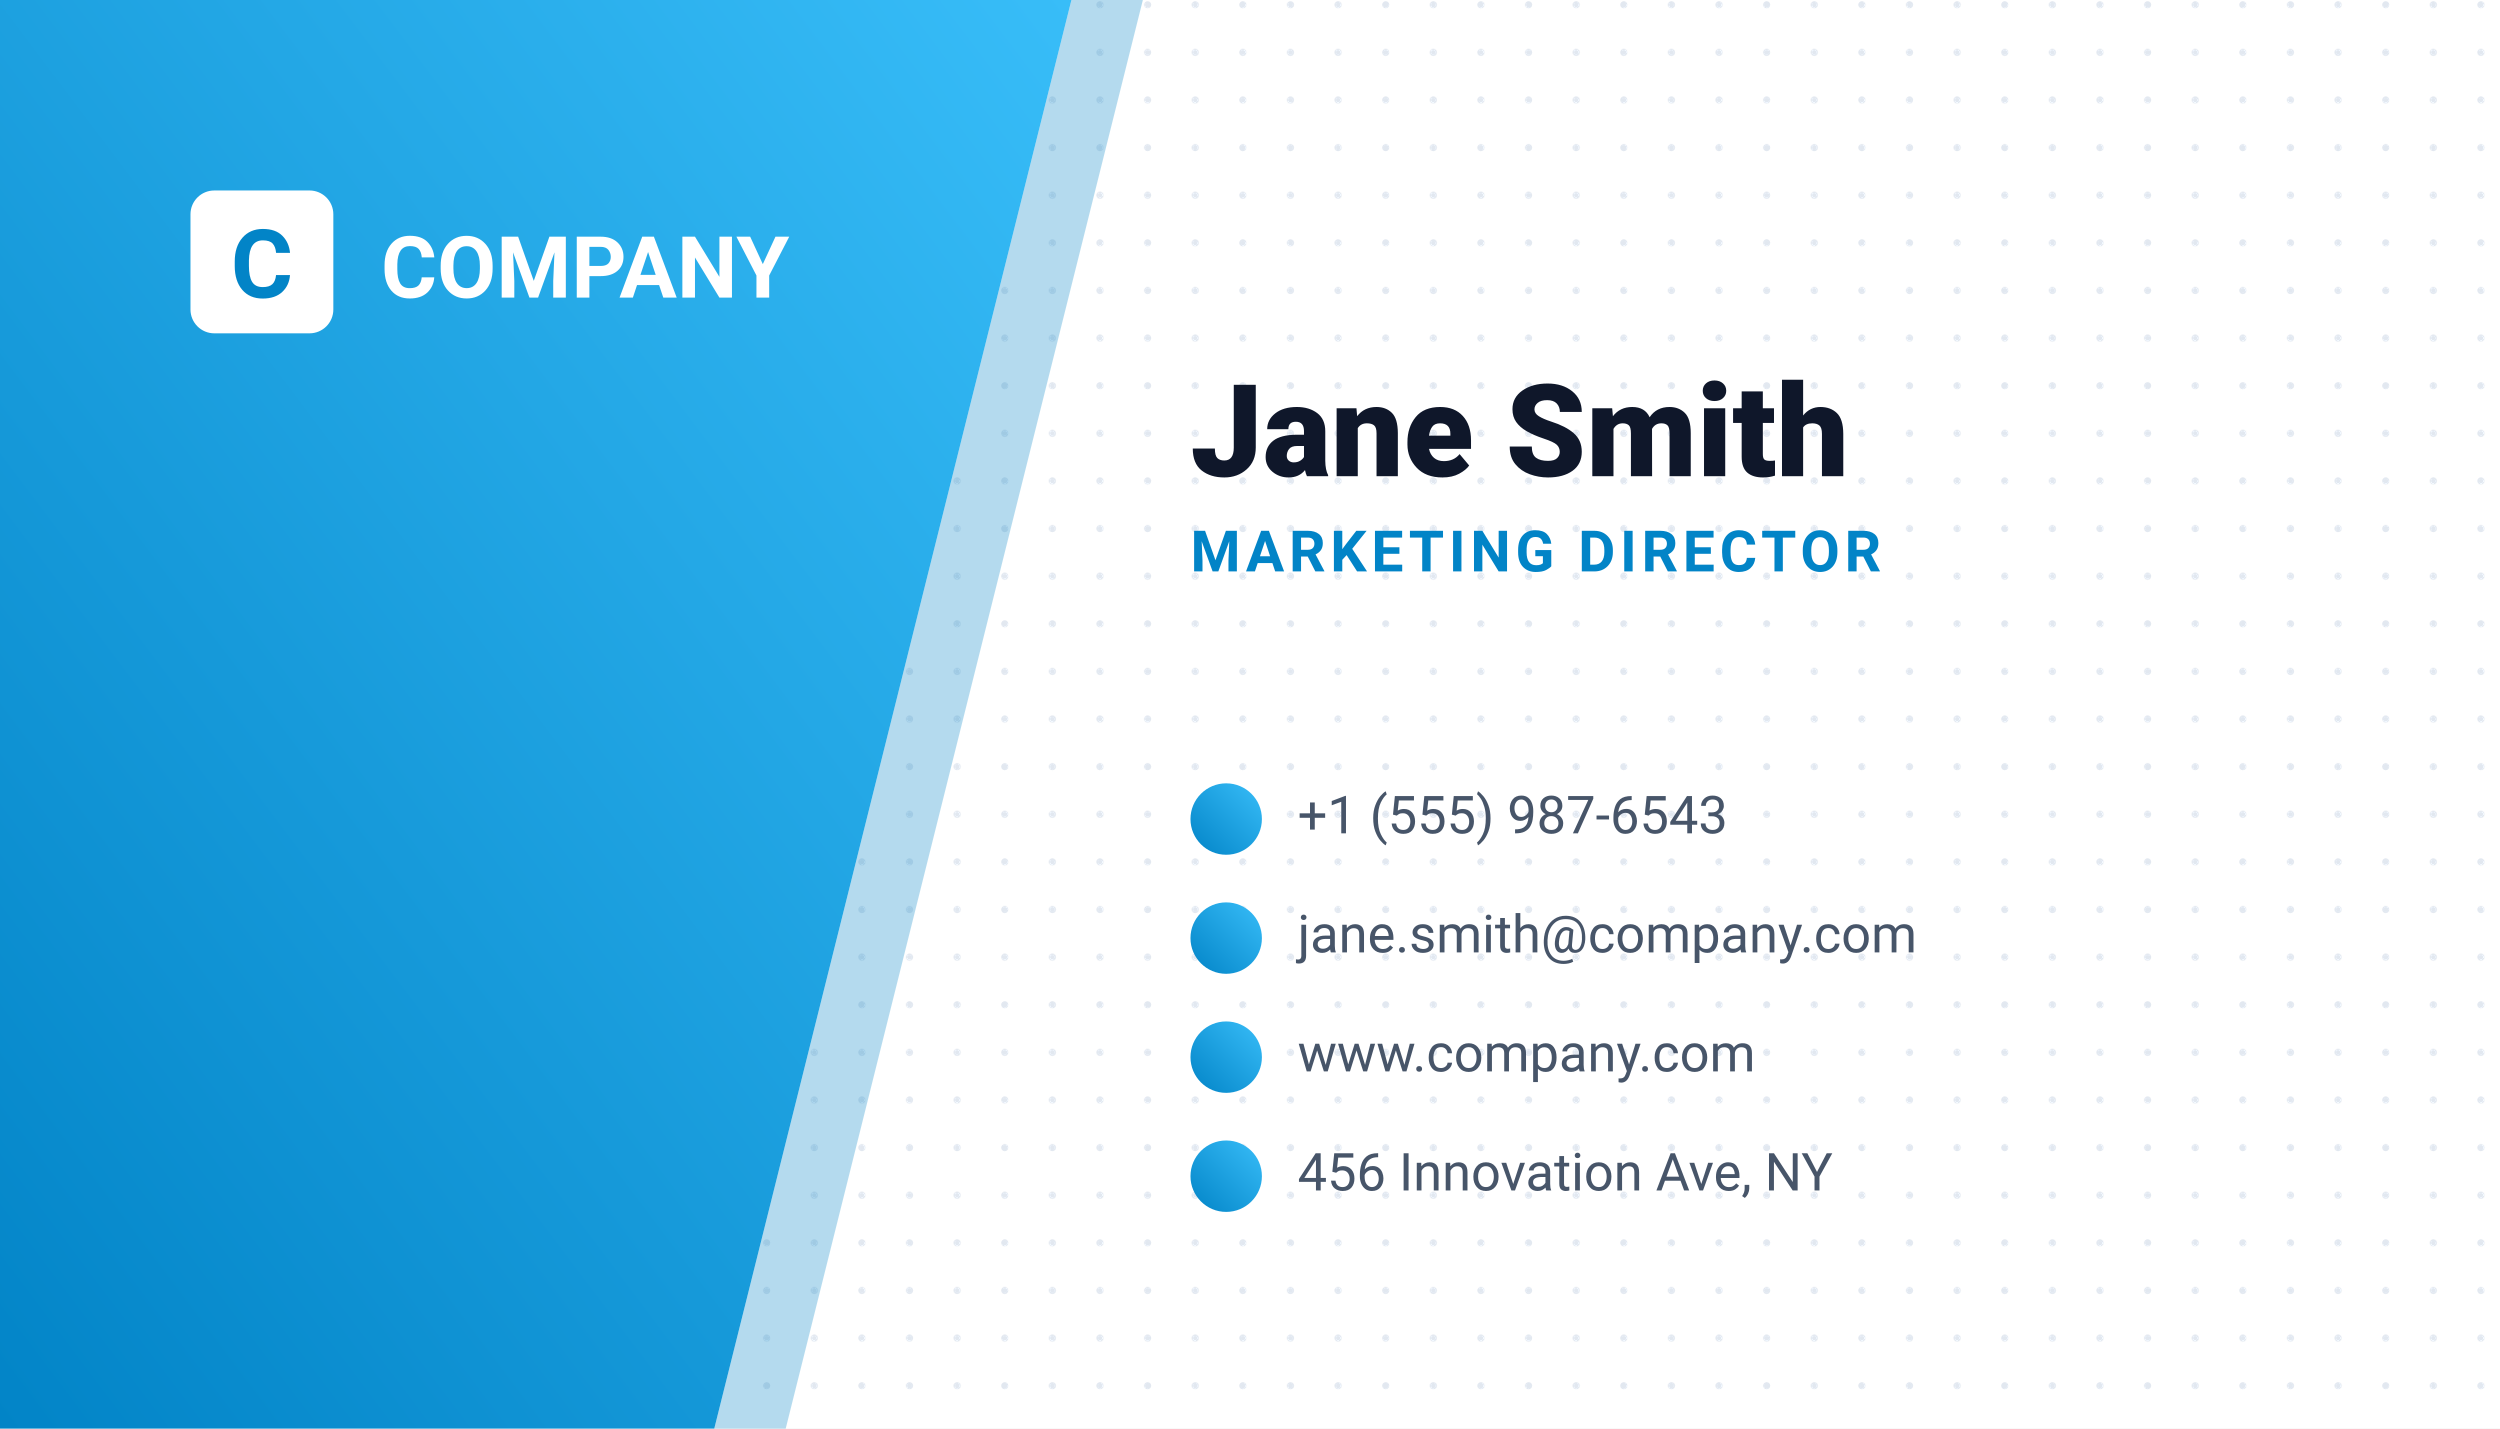
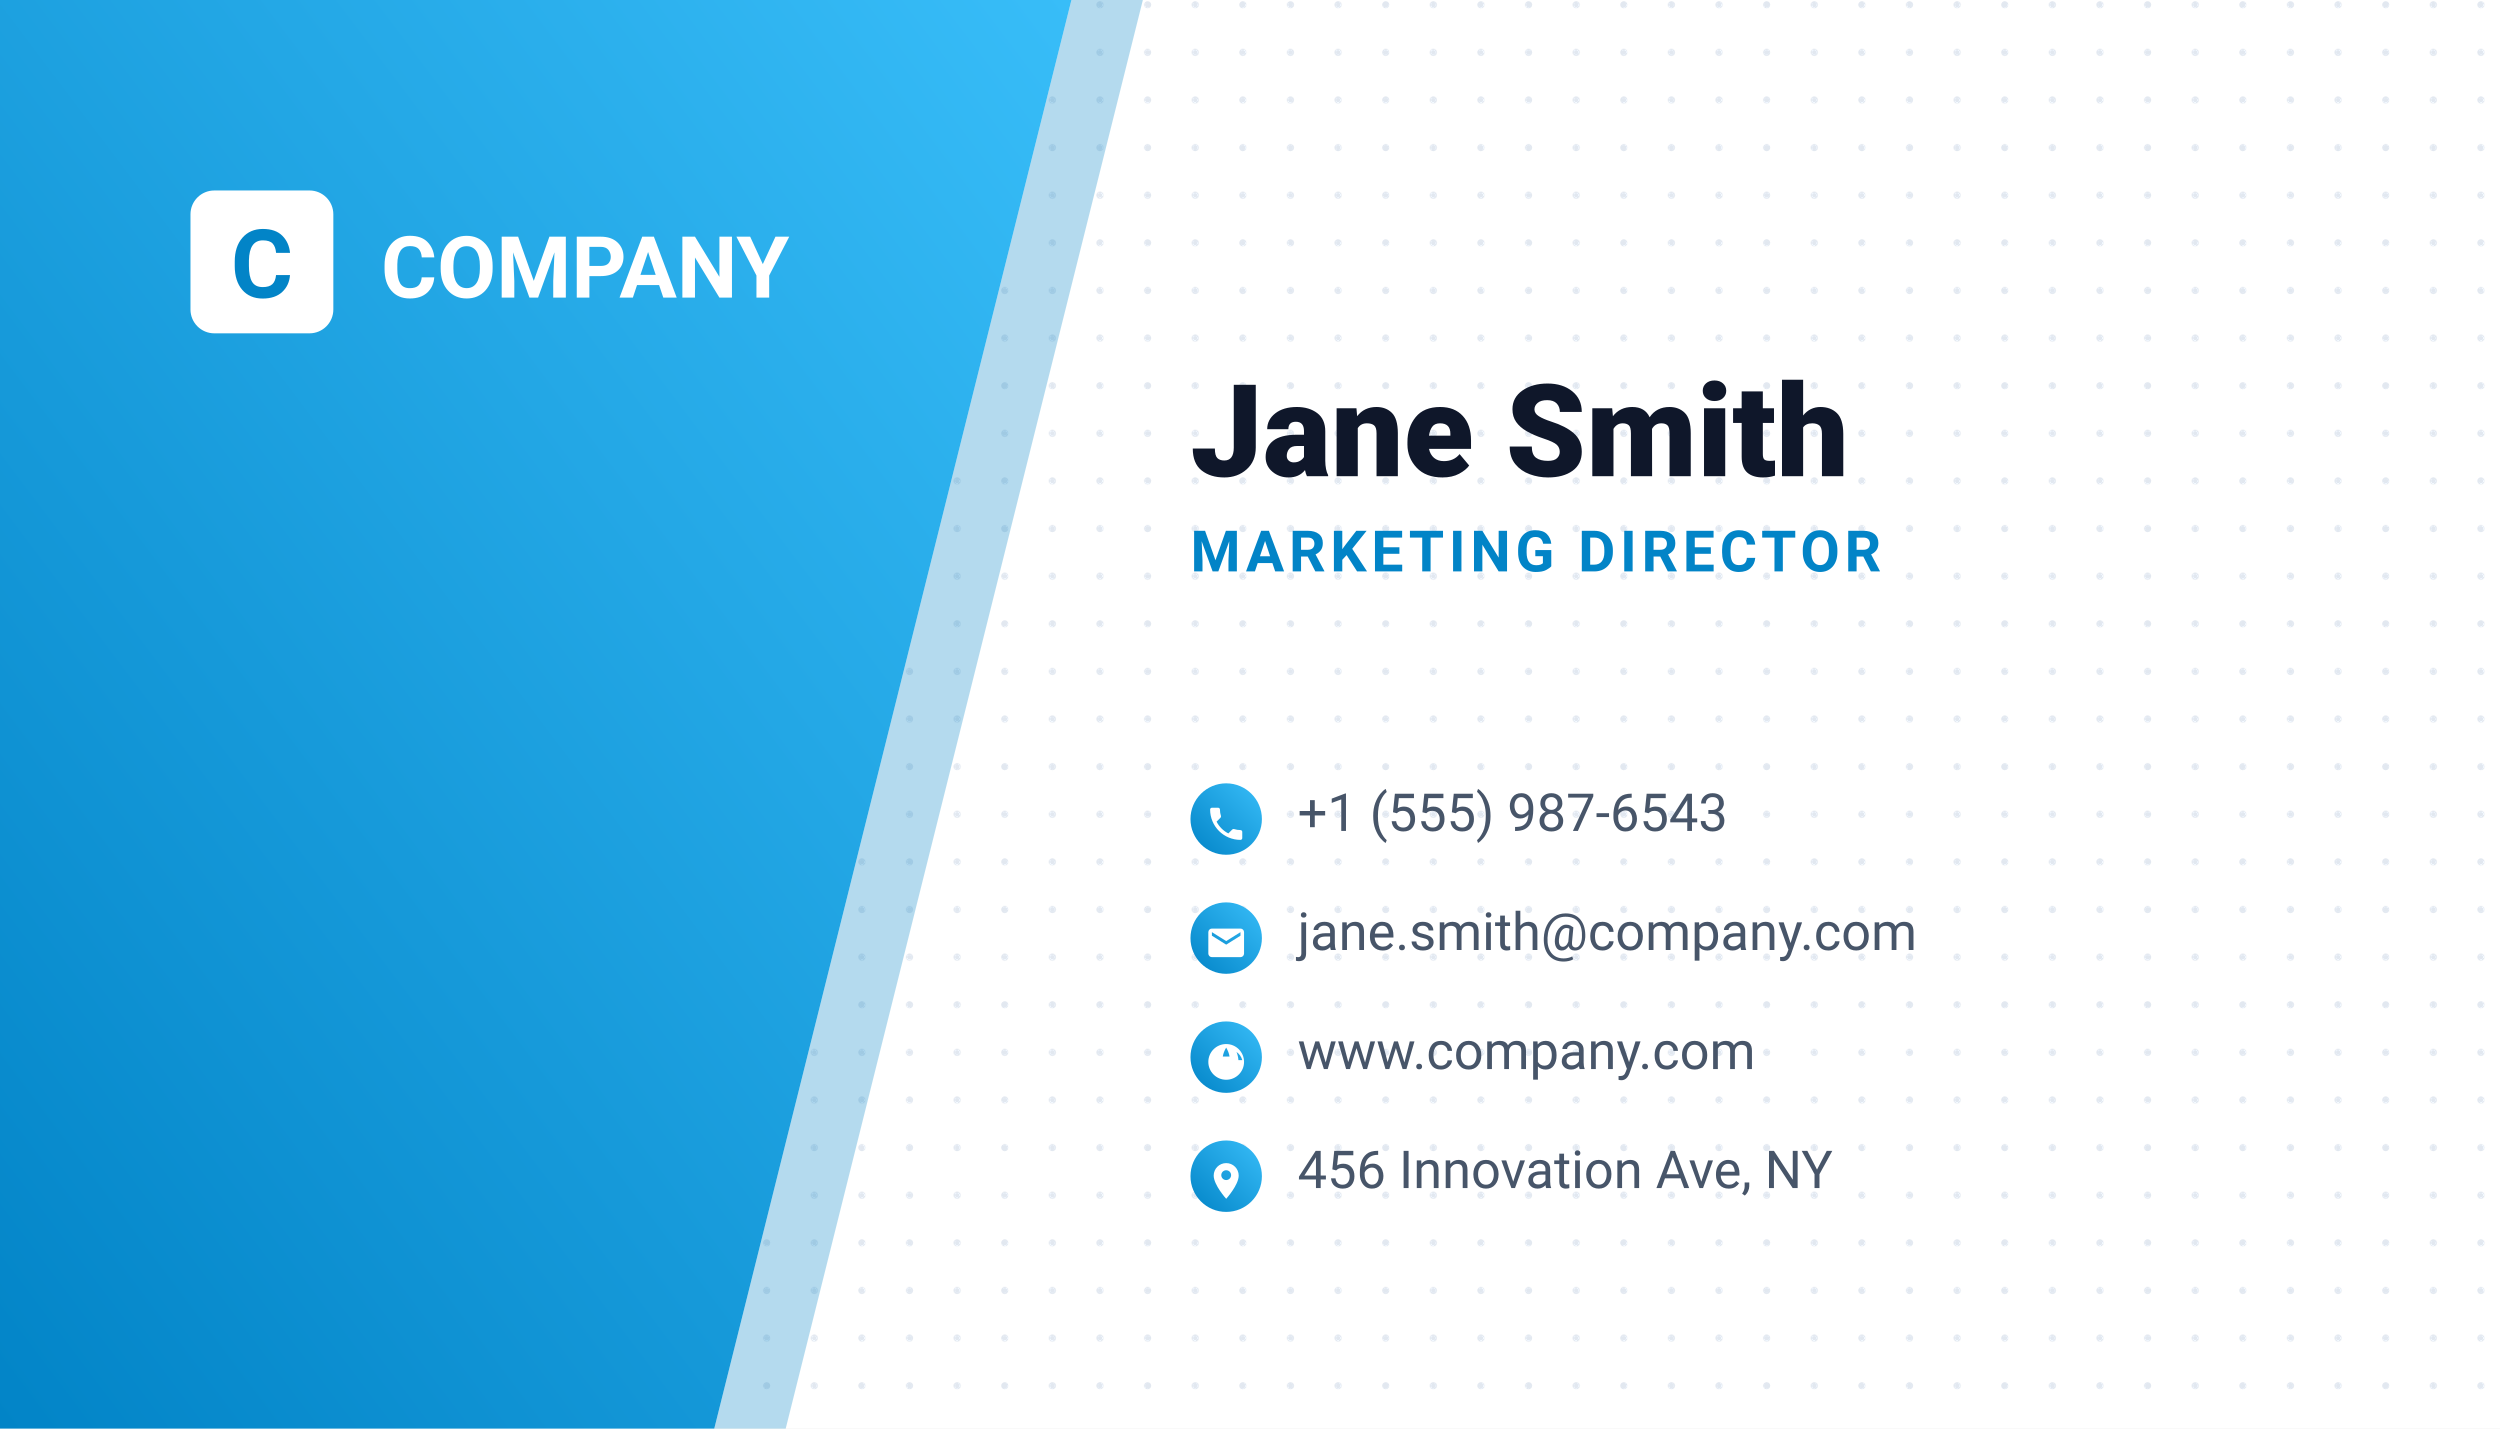
<svg xmlns="http://www.w3.org/2000/svg" viewBox="0 0 1050 600" style="font-family: 'Segoe UI', Roboto, Helvetica, sans-serif;">
  <defs>
    <linearGradient id="corp-gradient" x1="0%" y1="100%" x2="100%" y2="0%">
      <stop offset="0%" stop-color="#0284C7" />
      <stop offset="100%" stop-color="#38BDF8" />
    </linearGradient>
    <pattern id="dot-pattern" x="0" y="0" width="20" height="20" patternUnits="userSpaceOnUse">
      <circle cx="2" cy="2" r="1.5" fill="#E2E8F0" />
    </pattern>
-     <pattern id="dot-pattern-light" x="0" y="0" width="20" height="20" patternUnits="userSpaceOnUse">
-       <circle cx="2" cy="2" r="1.5" fill="#FFFFFF" opacity="0.2" />
-     </pattern>
+     <symbol id="print8-icon-phone" viewBox="0 0 24 24">
+       <path fill="currentColor" d="M6.62 10.79a15.05 15.05 0 006.59 6.59l2.2-2.2c.27-.27.67-.36 1.02-.24 1.12.37 2.33.57 3.57.57.55 0 1 .45 1 1V20c0 .55-.45 1-1 1-9.39 0-17-7.61-17-17 0-.55.45-1 1-1h3.5c.55 0 1 .45 1 1 0 1.25.2 2.45.57 3.57.11.35.03.74-.25 1.02l-2.2 2.2z" />
+     </symbol>
+     <symbol id="print8-icon-email" viewBox="0 0 24 24">
+       <path fill="currentColor" d="M20 4H4c-1.1 0-2 .9-2 2v12c0 1.1.9 2 2 2h16c1.1 0 2-.9 2-2V6c0-1.1-.9-2-2-2zm0 4-8 5-8-5V6l8 5 8-5v2z" />
+     </symbol>
+     <symbol id="print8-icon-web" viewBox="0 0 24 24">
+       <path fill="currentColor" d="M12 2a10 10 0 100 20 10 10 0 000-20zm9 9h-2.15a15.3 15.3 0 00-1.07-4.58A8.03 8.03 0 0121 11zM12 4c.9 1.5 1.62 3.26 1.88 5H10.1c.26-1.74.98-3.5 1.88-5z" />
+     </symbol>
+     <symbol id="print8-icon-location" viewBox="0 0 24 24">
+       <path fill="currentColor" d="M12 2C8.13 2 5 5.13 5 9c0 5.25 7 13 7 13s7-7.75 7-13c0-3.87-3.13-7-7-7zm0 9.5A2.5 2.5 0 1112 6a2.5 2.5 0 010 5.5z" />
+     </symbol>
  </defs>
  <rect width="1050" height="600" fill="#FFFFFF" />
  <rect width="1050" height="600" fill="url(#dot-pattern)" />
  <polygon points="0,0 450,0 300,600 0,600" fill="url(#corp-gradient)" />
  <polygon points="450,0 480,0 330,600 300,600" fill="#0284C7" opacity="0.3" />
-   <rect x="80" y="80" width="60" height="60" rx="10" fill="#FFF" />
-   <text x="110" y="125" fill="#0284C7" font-size="40" font-weight="bold" text-anchor="middle">C</text>
+   <g id="print8-logo-front">
+     <rect x="80" y="80" width="60" height="60" rx="10" fill="#FFF" data-print8-logo-hide-with-image="true" />
+     <text x="110" y="125" fill="#0284C7" font-size="40" font-weight="bold" text-anchor="middle">C</text>
+   </g>
  <text x="160" y="125" fill="#FFF" font-size="36" font-weight="bold">COMPANY</text>
  <text x="500" y="200" fill="#0F172A" font-size="54" font-weight="900">Jane Smith</text>
  <text x="500" y="240" fill="#0284C7" font-size="24" font-weight="bold" letter-spacing="2">MARKETING DIRECTOR</text>
  <g transform="translate(500, 350)">
-     <circle cx="15" cy="-6" r="15" fill="url(#corp-gradient)" />
-     <text x="45" y="0" fill="#475569" font-size="22">+1 (555) 987-6543</text>
-     <circle cx="15" cy="44" r="15" fill="url(#corp-gradient)" />
-     <text x="45" y="50" fill="#475569" font-size="22">jane.smith@company.com</text>
-     <circle cx="15" cy="94" r="15" fill="url(#corp-gradient)" />
-     <text x="45" y="100" fill="#475569" font-size="22">www.company.com</text>
-     <circle cx="15" cy="144" r="15" fill="url(#corp-gradient)" />
-     <text x="45" y="150" fill="#475569" font-size="22">456 Innovation Ave, NY</text>
+     <g transform="translate(0, -6)">
+       <circle cx="15" cy="0" r="15" fill="url(#corp-gradient)" />
+       <g transform="translate(6, -7)" color="#FFFFFF">
+         <use href="#print8-icon-phone" width="18" height="18" />
+       </g>
+       <text x="45" y="5" fill="#475569" font-size="22">+1 (555) 987-6543</text>
+     </g>
+     <g transform="translate(0, 44)">
+       <circle cx="15" cy="0" r="15" fill="url(#corp-gradient)" />
+       <g transform="translate(6, -7)" color="#FFFFFF">
+         <use href="#print8-icon-email" width="18" height="18" />
+       </g>
+       <text x="45" y="5" fill="#475569" font-size="22">jane.smith@company.com</text>
+     </g>
+     <g transform="translate(0, 94)">
+       <circle cx="15" cy="0" r="15" fill="url(#corp-gradient)" />
+       <g transform="translate(6, -7)" color="#FFFFFF">
+         <use href="#print8-icon-web" width="18" height="18" />
+       </g>
+       <text x="45" y="5" fill="#475569" font-size="22">www.company.com</text>
+     </g>
+     <g transform="translate(0, 144)">
+       <circle cx="15" cy="0" r="15" fill="url(#corp-gradient)" />
+       <g transform="translate(6, -7)" color="#FFFFFF">
+         <use href="#print8-icon-location" width="18" height="18" />
+       </g>
+       <text x="45" y="5" fill="#475569" font-size="22">456 Innovation Ave, NY</text>
+     </g>
  </g>
</svg>
